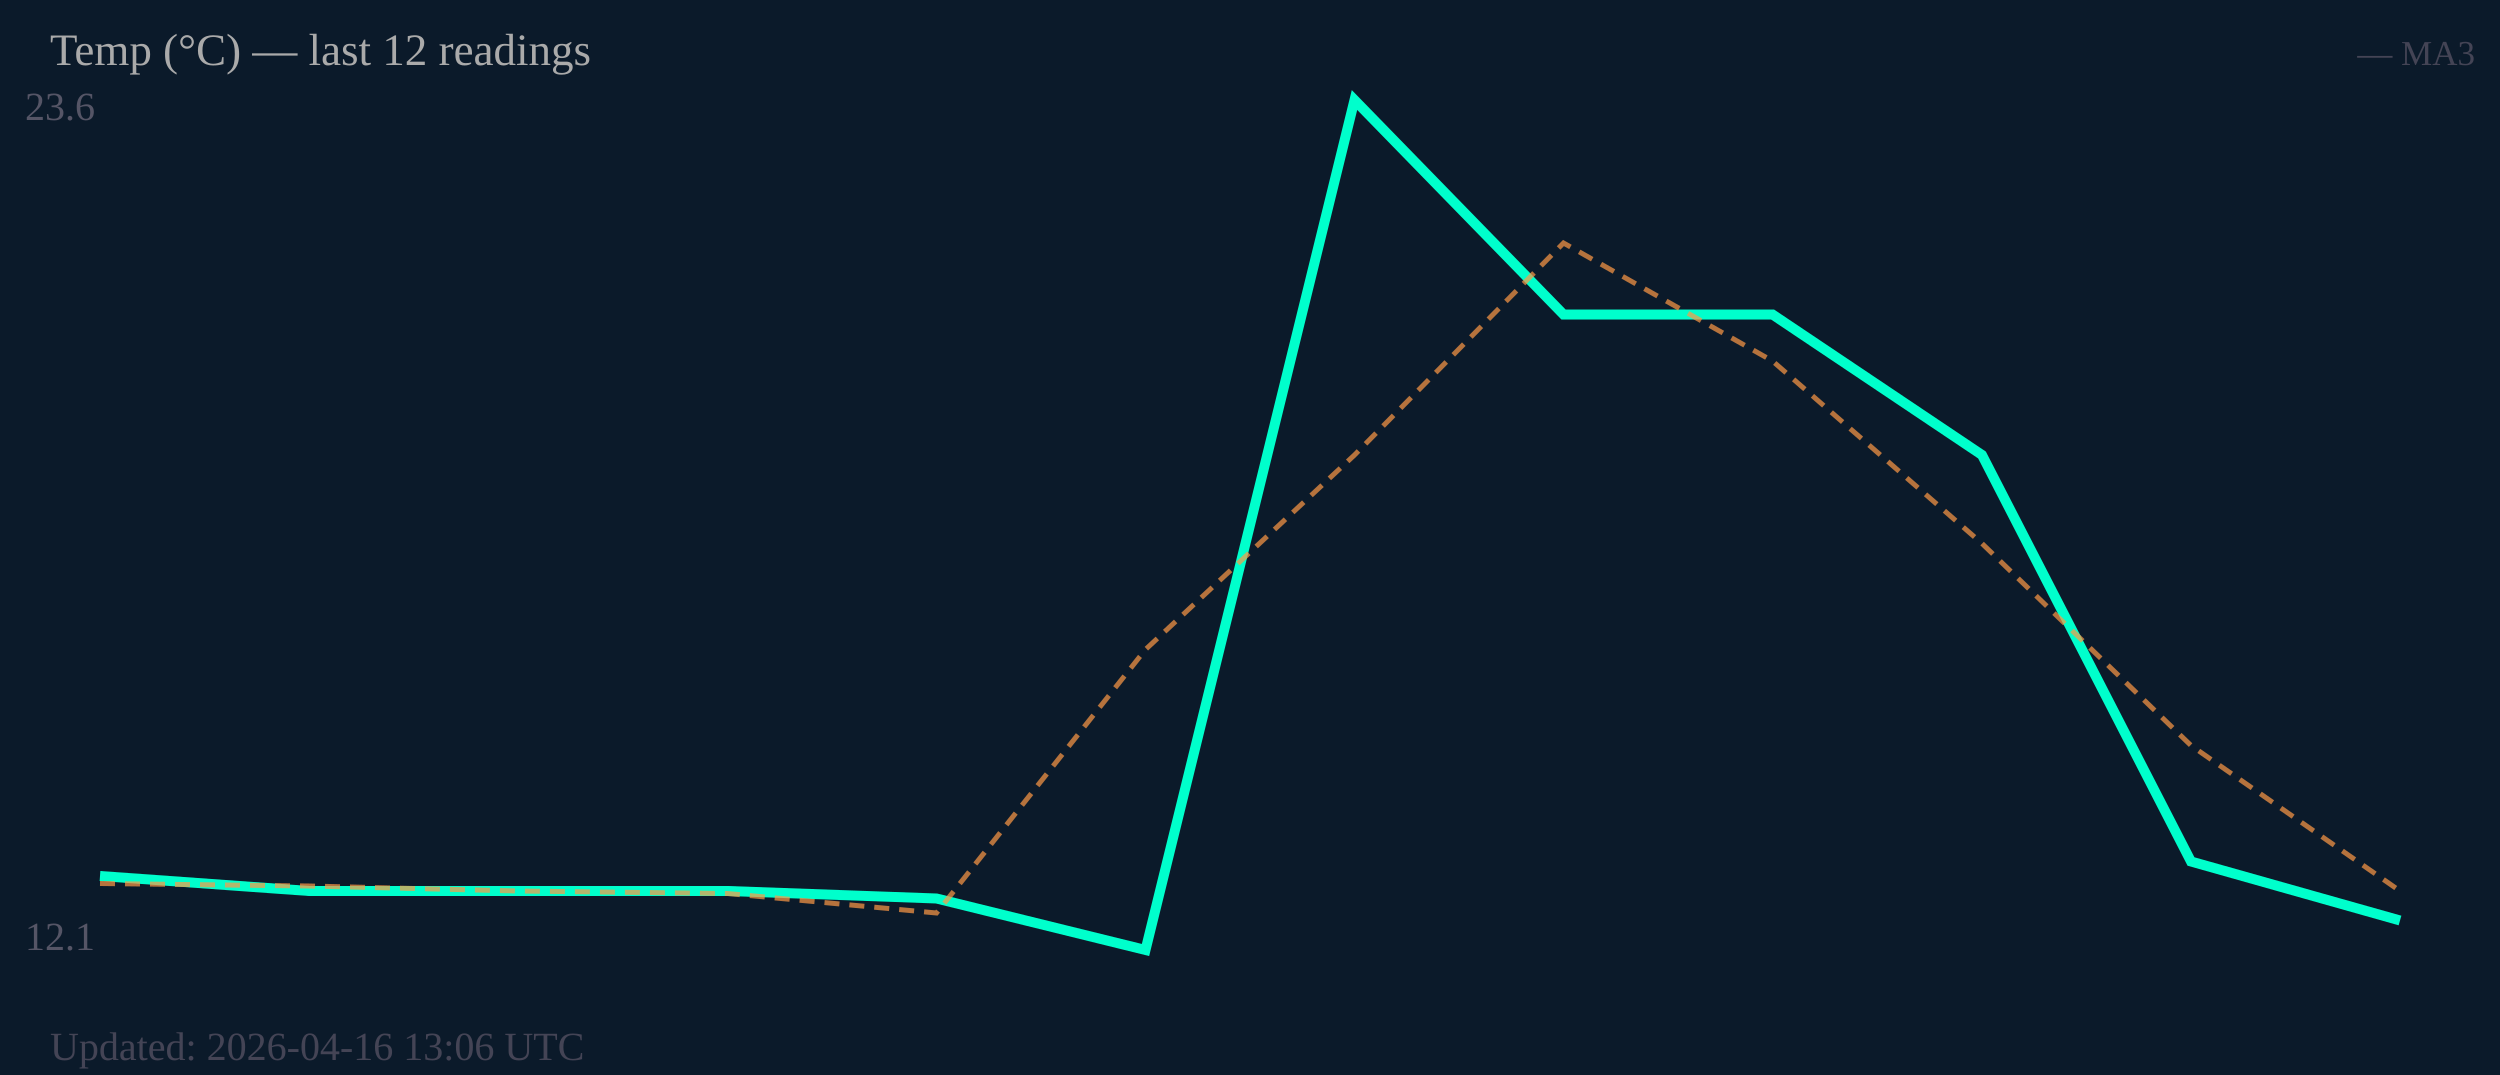
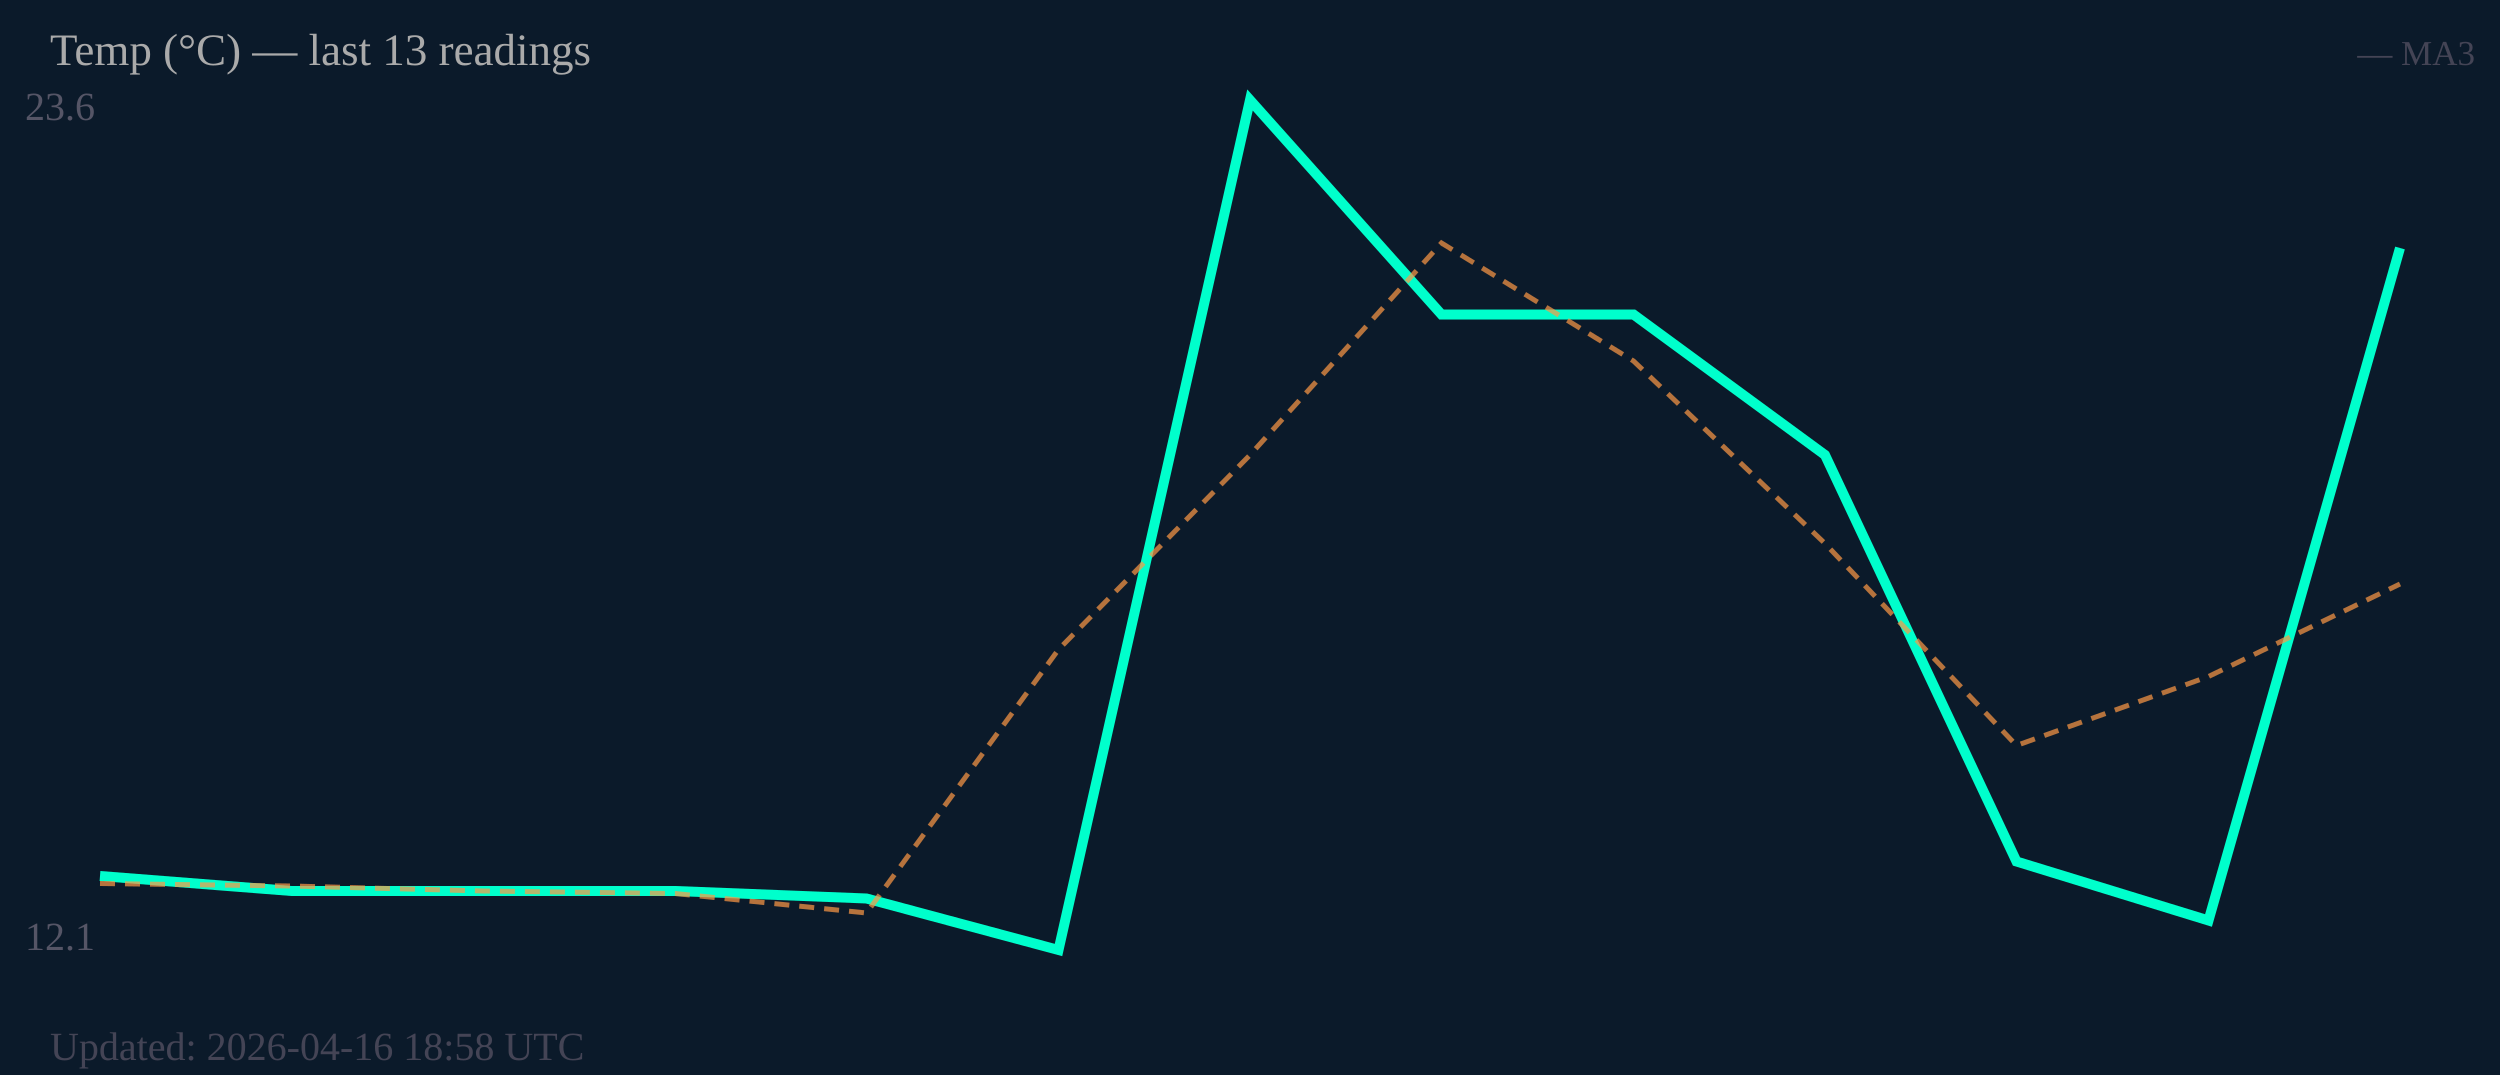
<svg xmlns="http://www.w3.org/2000/svg" width="500" height="215" viewBox="0 0 500 215">
  <rect width="500" height="215" fill="#0b1a2a" />
  <text x="5" y="24" font-size="8" fill="#556">23.6</text>
  <text x="5" y="190" font-size="8" fill="#556">12.1</text>
-   <polyline fill="none" stroke="#00ffcc" stroke-width="2" points="20.0,175.2 61.8,178.2 103.6,178.2 145.5,178.2 187.3,179.7 229.1,190.0 270.9,20.0 312.7,62.9 354.5,62.9 396.4,91.0 438.2,172.3 480.0,184.1" />
-   <polyline fill="none" stroke="#ff9944" stroke-width="1" stroke-dasharray="3,2" opacity="0.7" points="20.0,176.7 61.8,177.2 103.6,178.2 145.5,178.7 187.3,182.6 229.1,129.9 270.9,91.0 312.7,48.6 354.5,72.2 396.4,108.7 438.2,149.1 480.0,178.2" />
-   <text x="10" y="13" font-size="9" fill="#aaa">Temp (°C) — last 12 readings</text>
+   <polyline fill="none" stroke="#00ffcc" stroke-width="2" points="20.0,175.2 58.3,178.2 96.7,178.2 135.0,178.2 173.3,179.7 211.7,190.0 250.0,20.0 288.3,62.9 326.7,62.9 365.0,91.0 403.3,172.3 441.7,184.1 480.0,49.6" />
+   <polyline fill="none" stroke="#ff9944" stroke-width="1" stroke-dasharray="3,2" opacity="0.7" points="20.0,176.7 58.3,177.2 96.7,178.2 135.0,178.7 173.3,182.6 211.7,129.9 250.0,91.0 288.3,48.6 326.7,72.2 365.0,108.7 403.3,149.1 441.7,135.3 480.0,116.8" />
+   <text x="10" y="13" font-size="9" fill="#aaa">Temp (°C) — last 13 readings</text>
  <text x="495" y="13" font-size="7" fill="#445" text-anchor="end">— MA3</text>
-   <text x="10" y="212" font-size="8" fill="#445">Updated: 2026-04-16 13:06 UTC</text>
+   <text x="10" y="212" font-size="8" fill="#445">Updated: 2026-04-16 18:58 UTC</text>
</svg>
